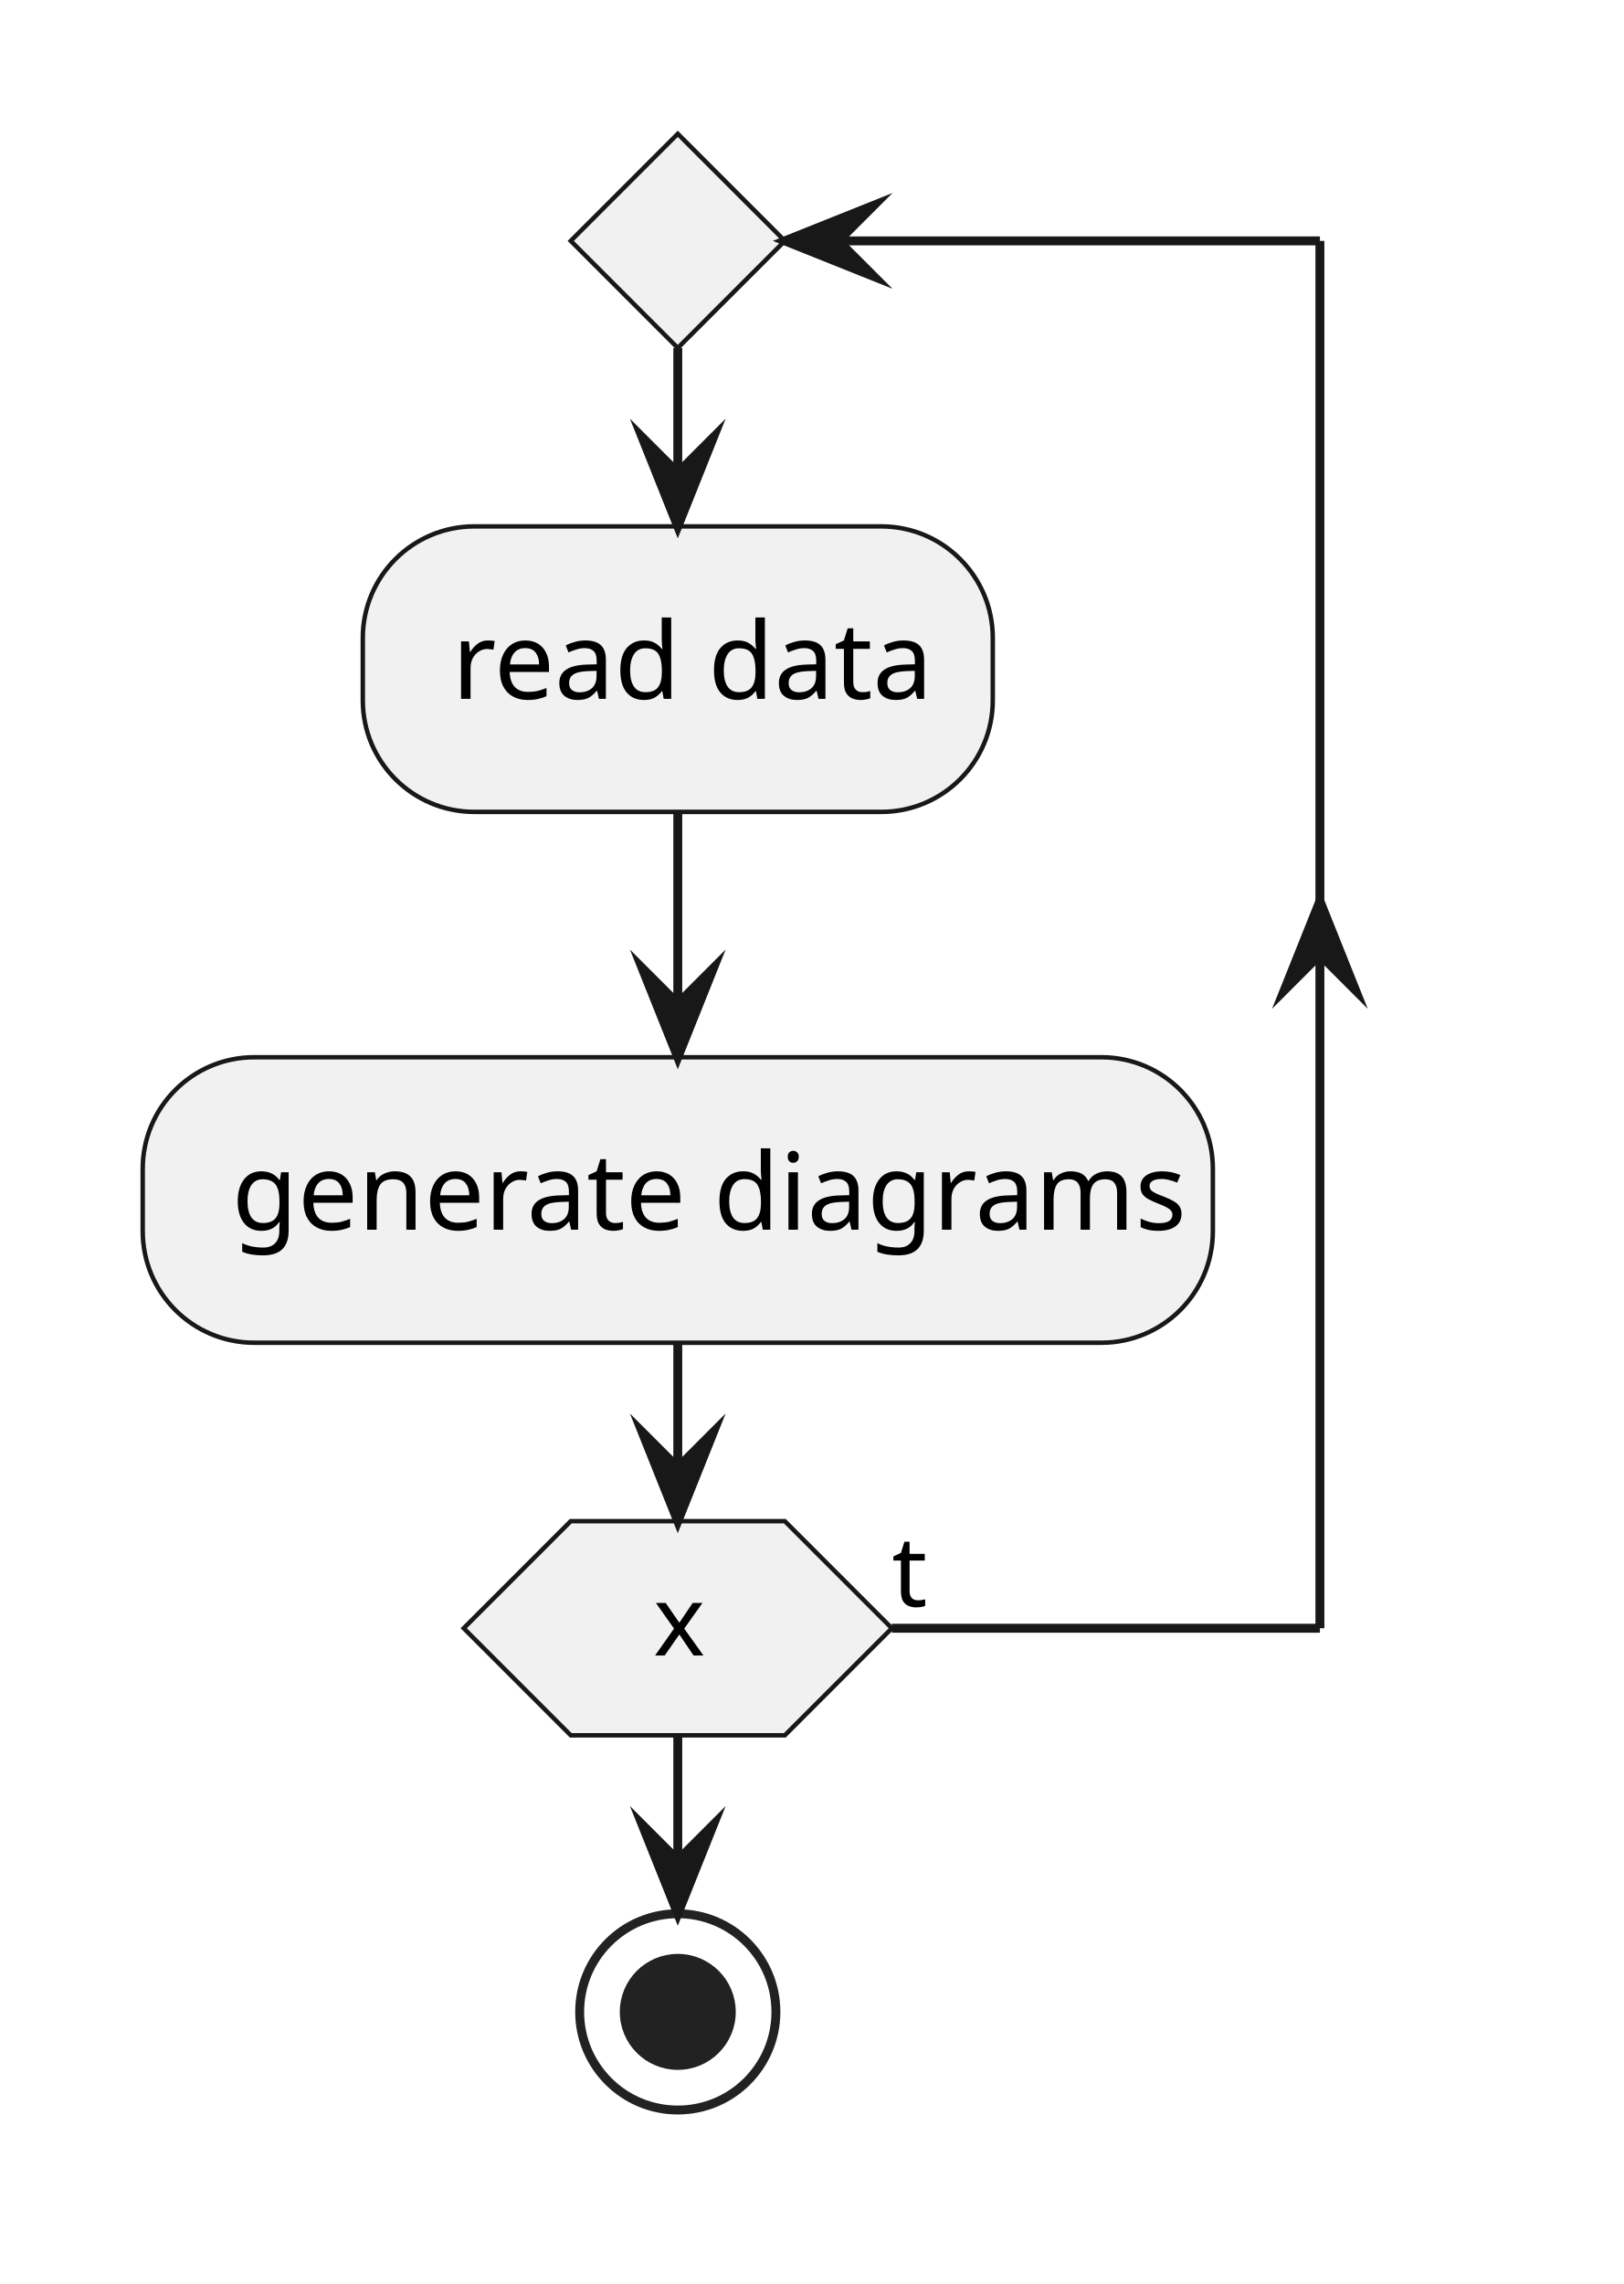
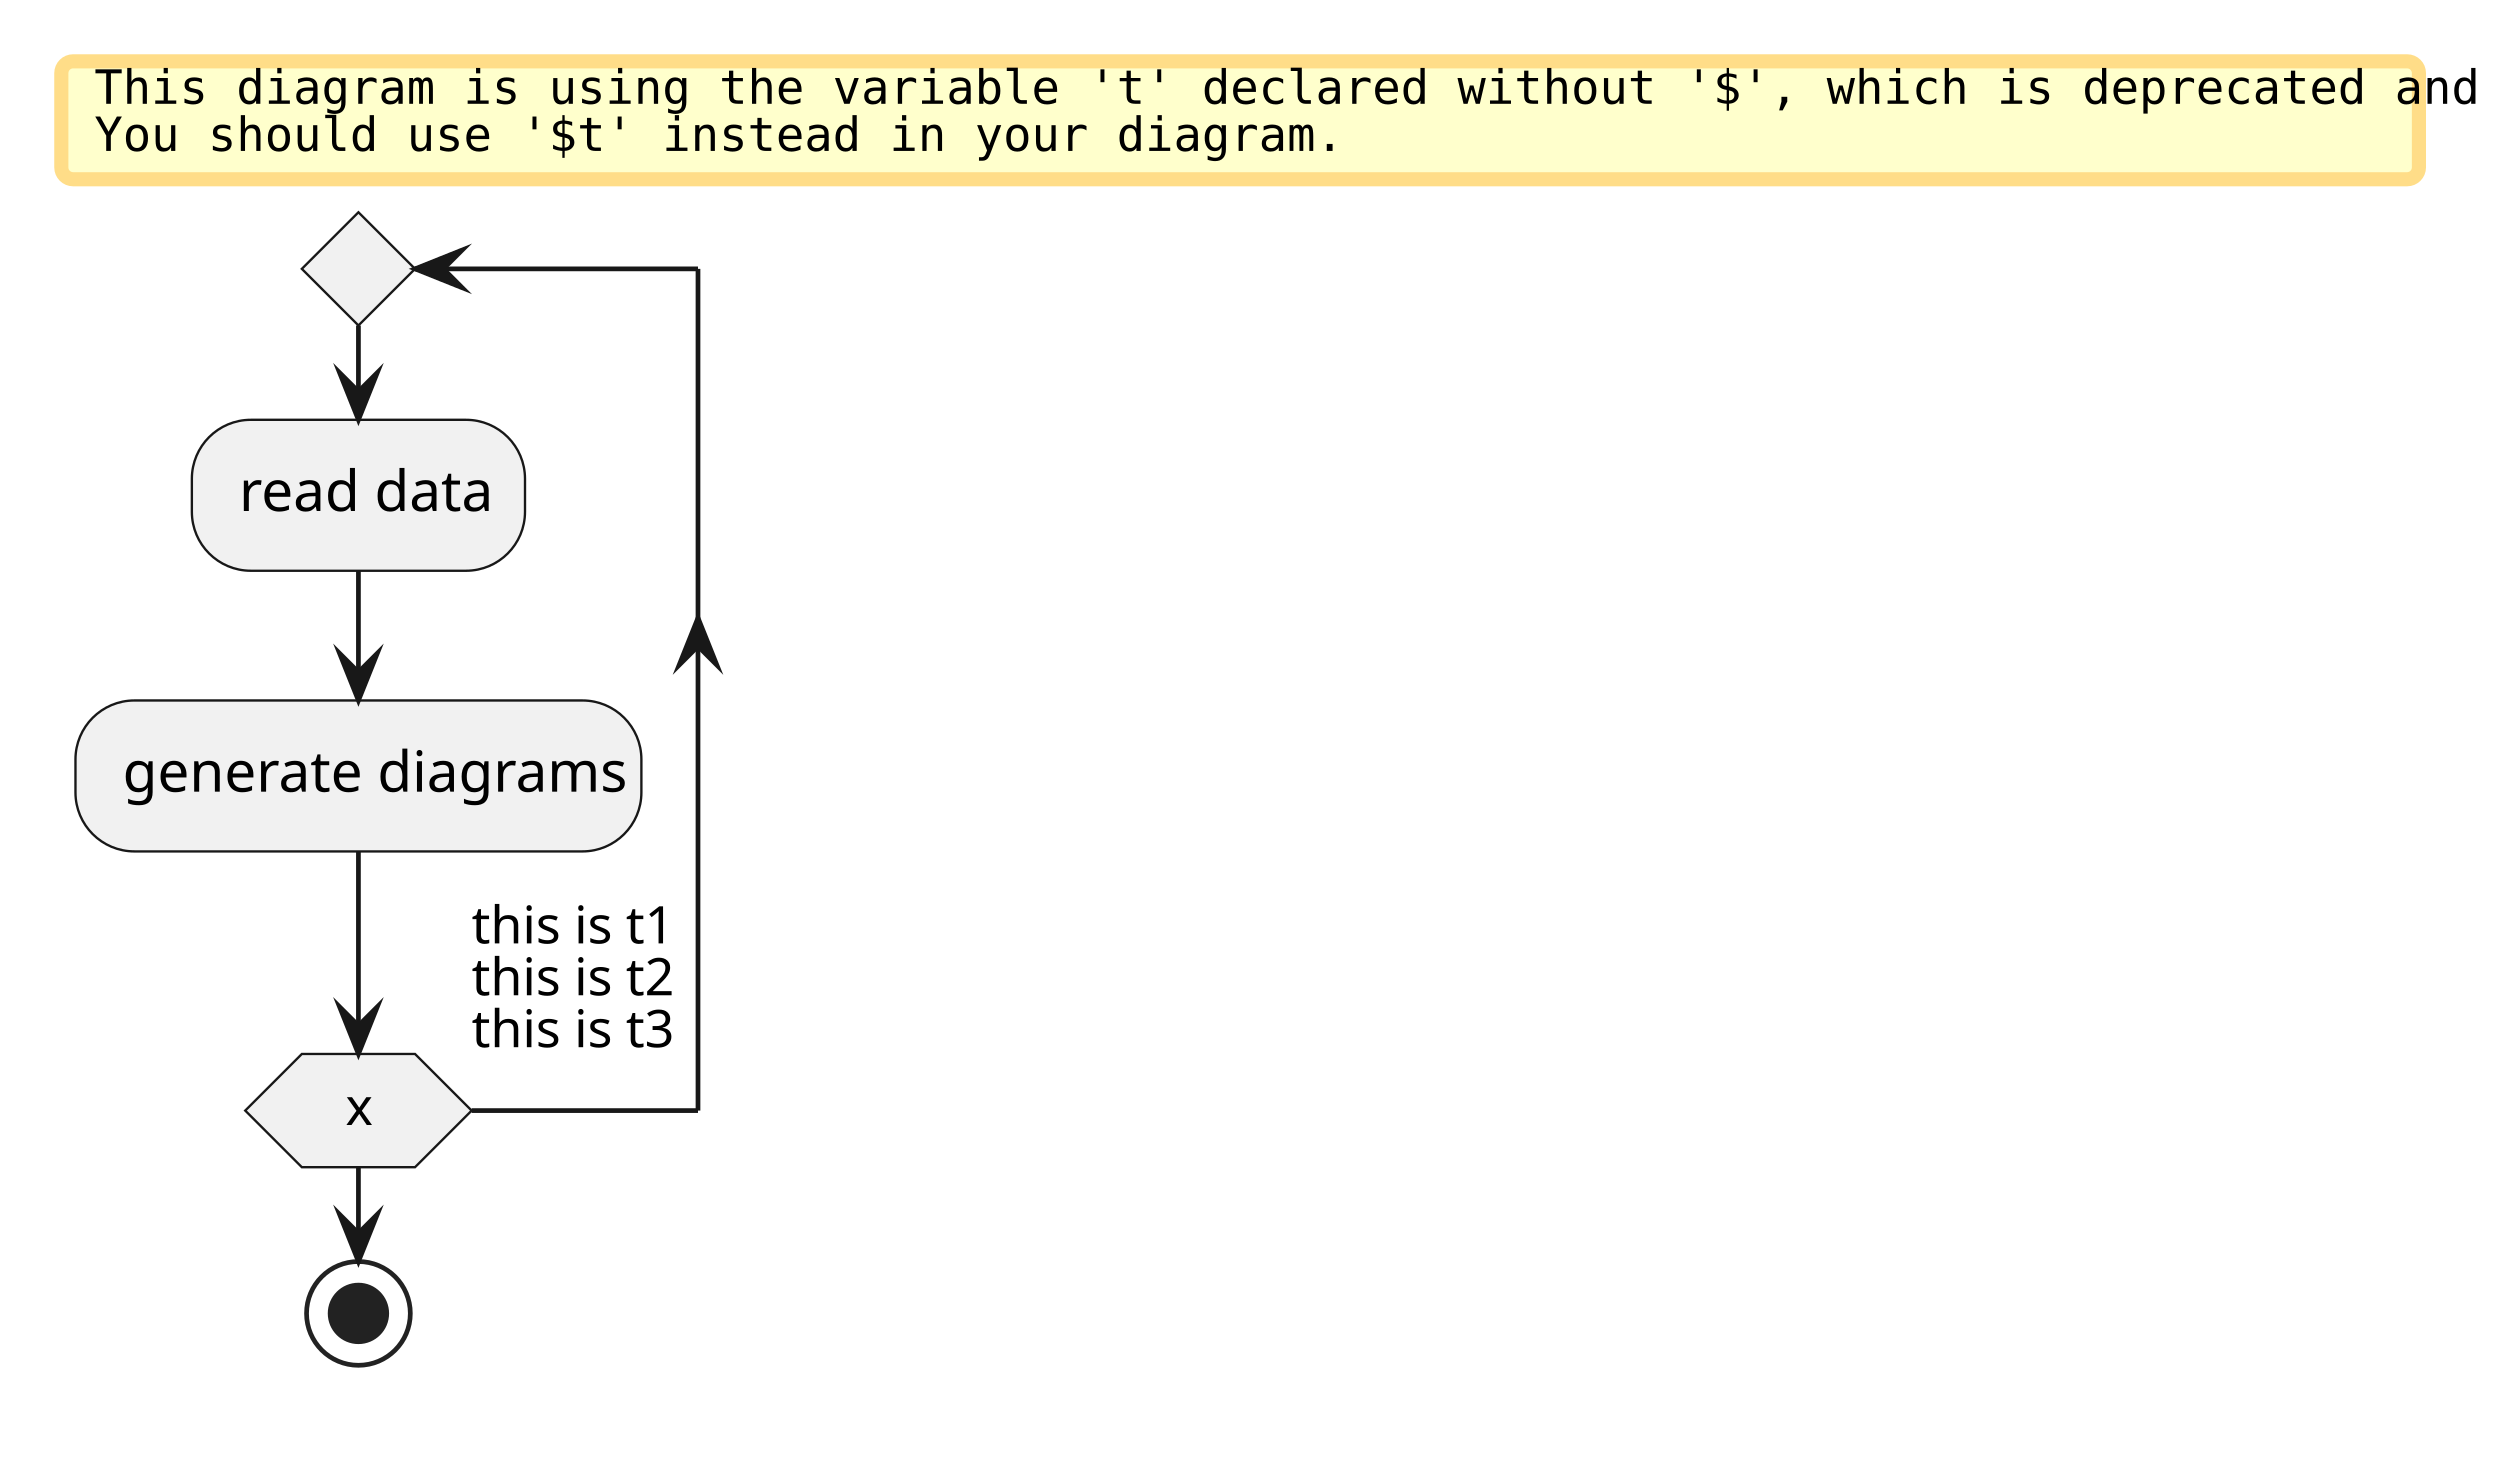
- <svg xmlns="http://www.w3.org/2000/svg" version="1.1" data-diagram-type="ACTIVITY" style="width:182px;height:256px;background:#FFFFFF;" width="182px" height="256px" viewBox="0 0 182 256" zoomAndPan="magnify" preserveAspectRatio="none" contentStyleType="text/css">
+ <svg xmlns="http://www.w3.org/2000/svg" version="1.1" data-diagram-type="ACTIVITY" style="width:530px;height:309px;background:#FFFFFF;" width="530px" height="309px" viewBox="0 0 530 309" zoomAndPan="magnify" preserveAspectRatio="none" contentStyleType="text/css">
  <defs />
  <g font-family="sans-serif" lengthAdjust="spacing">
-     <rect x="40.675" y="59" width="70.625" height="32" fill="#F1F1F1" style="stroke:#181818;stroke-width:0.5;" rx="12.5" ry="12.5" />
-     <text x="50.675" y="78.333" fill="#000" font-size="12" textLength="50.625">read data</text>
-     <rect x="16" y="118.5" width="119.975" height="32" fill="#F1F1F1" style="stroke:#181818;stroke-width:0.5;" rx="12.5" ry="12.5" />
-     <text x="26" y="137.833" fill="#000" font-size="12" textLength="99.975">generate diagrams</text>
-     <polygon points="75.987,15,87.987,27,75.987,39,63.987,27,75.987,15" fill="#F1F1F1" style="stroke:#181818;stroke-width:0.5;stroke-linejoin:miter;stroke-miterlimit:10;" />
-     <polygon points="63.987,170.5,87.987,170.5,99.987,182.5,87.987,194.5,63.987,194.5,51.987,182.5,63.987,170.5" fill="#F1F1F1" style="stroke:#181818;stroke-width:0.5;stroke-linejoin:miter;stroke-miterlimit:10;" />
-     <text x="73.237" y="185.556" fill="#000" font-size="11">x</text>
-     <text x="99.987" y="180.056" fill="#000" font-size="11">t</text>
-     <ellipse cx="75.987" cy="225.5" rx="11" ry="11" fill="none" style="stroke:#222;stroke-width:1;" />
-     <ellipse cx="75.987" cy="225.5" rx="6" ry="6" fill="#222" style="stroke:#222;stroke-width:1;" />
-     <line x1="75.987" y1="91" x2="75.987" y2="118.5" style="stroke:#181818;stroke-width:1;" />
-     <polygon points="71.987,108.5,75.987,118.5,79.987,108.5,75.987,112.5" fill="#181818" style="stroke:#181818;stroke-width:1;stroke-linejoin:miter;stroke-miterlimit:10;" />
-     <line x1="75.987" y1="39" x2="75.987" y2="59" style="stroke:#181818;stroke-width:1;" />
-     <polygon points="71.987,49,75.987,59,79.987,49,75.987,53" fill="#181818" style="stroke:#181818;stroke-width:1;stroke-linejoin:miter;stroke-miterlimit:10;" />
-     <line x1="99.987" y1="182.5" x2="147.975" y2="182.5" style="stroke:#181818;stroke-width:1;" />
-     <polygon points="143.975,111,147.975,101,151.975,111,147.975,107" fill="#181818" style="stroke:#181818;stroke-width:1;stroke-linejoin:miter;stroke-miterlimit:10;" />
-     <line x1="147.975" y1="27" x2="147.975" y2="182.5" style="stroke:#181818;stroke-width:1;" />
-     <line x1="147.975" y1="27" x2="87.987" y2="27" style="stroke:#181818;stroke-width:1;" />
-     <polygon points="97.987,23,87.987,27,97.987,31,93.987,27" fill="#181818" style="stroke:#181818;stroke-width:1;stroke-linejoin:miter;stroke-miterlimit:10;" />
-     <line x1="75.987" y1="150.5" x2="75.987" y2="170.5" style="stroke:#181818;stroke-width:1;" />
-     <polygon points="71.987,160.5,75.987,170.5,79.987,160.5,75.987,164.5" fill="#181818" style="stroke:#181818;stroke-width:1;stroke-linejoin:miter;stroke-miterlimit:10;" />
-     <line x1="75.987" y1="194.5" x2="75.987" y2="214.5" style="stroke:#181818;stroke-width:1;" />
-     <polygon points="71.987,204.5,75.987,214.5,79.987,204.5,75.987,208.5" fill="#181818" style="stroke:#181818;stroke-width:1;stroke-linejoin:miter;stroke-miterlimit:10;" />
+     <rect x="13" y="13" width="499.813" height="25" fill="#FFC" style="stroke:#FD8;stroke-width:3;" rx="2.5" ry="2.5" />
+     <text x="20" y="22" fill="#000" font-size="10" textLength="489.813" font-family="monospace">This diagram is using the variable 't' declared without '$', which is deprecated and will be removed in the future.</text>
+     <text x="20" y="32" fill="#000" font-size="10" textLength="193.25" font-family="monospace">You should use '$t' instead in your diagram.</text>
+     <rect x="40.675" y="89" width="70.625" height="32" fill="#F1F1F1" style="stroke:#181818;stroke-width:0.5;" rx="12.5" ry="12.5" />
+     <text x="50.675" y="108.333" fill="#000" font-size="12" textLength="50.625">read data</text>
+     <rect x="16" y="148.5" width="119.975" height="32" fill="#F1F1F1" style="stroke:#181818;stroke-width:0.5;" rx="12.5" ry="12.5" />
+     <text x="26" y="167.833" fill="#000" font-size="12" textLength="99.975">generate diagrams</text>
+     <polygon points="75.987,45,87.987,57,75.987,69,63.987,57,75.987,45" fill="#F1F1F1" style="stroke:#181818;stroke-width:0.5;stroke-linejoin:miter;stroke-miterlimit:10;" />
+     <polygon points="63.987,223.444,87.987,223.444,99.987,235.444,87.987,247.444,63.987,247.444,51.987,235.444,63.987,223.444" fill="#F1F1F1" style="stroke:#181818;stroke-width:0.5;stroke-linejoin:miter;stroke-miterlimit:10;" />
+     <text x="73.237" y="238.5" fill="#000" font-size="11">x</text>
+     <text x="99.987" y="200" fill="#000" font-size="11" textLength="40.287">this is t1</text>
+     <text x="99.987" y="211" fill="#000" font-size="11" textLength="40.287">this is t2</text>
+     <text x="99.987" y="222" fill="#000" font-size="11" textLength="40.287">this is t3</text>
+     <text x="99.987" y="233" fill="#000" font-size="11"> </text>
+     <ellipse cx="75.987" cy="278.444" rx="11" ry="11" fill="none" style="stroke:#222;stroke-width:1;" />
+     <ellipse cx="75.987" cy="278.444" rx="6" ry="6" fill="#222" style="stroke:#222;stroke-width:1;" />
+     <line x1="75.987" y1="121" x2="75.987" y2="148.5" style="stroke:#181818;stroke-width:1;" />
+     <polygon points="71.987,138.5,75.987,148.5,79.987,138.5,75.987,142.5" fill="#181818" style="stroke:#181818;stroke-width:1;stroke-linejoin:miter;stroke-miterlimit:10;" />
+     <line x1="75.987" y1="69" x2="75.987" y2="89" style="stroke:#181818;stroke-width:1;" />
+     <polygon points="71.987,79,75.987,89,79.987,79,75.987,83" fill="#181818" style="stroke:#181818;stroke-width:1;stroke-linejoin:miter;stroke-miterlimit:10;" />
+     <line x1="99.987" y1="235.444" x2="147.975" y2="235.444" style="stroke:#181818;stroke-width:1;" />
+     <polygon points="143.975,141,147.975,131,151.975,141,147.975,137" fill="#181818" style="stroke:#181818;stroke-width:1;stroke-linejoin:miter;stroke-miterlimit:10;" />
+     <line x1="147.975" y1="57" x2="147.975" y2="235.444" style="stroke:#181818;stroke-width:1;" />
+     <line x1="147.975" y1="57" x2="87.987" y2="57" style="stroke:#181818;stroke-width:1;" />
+     <polygon points="97.987,53,87.987,57,97.987,61,93.987,57" fill="#181818" style="stroke:#181818;stroke-width:1;stroke-linejoin:miter;stroke-miterlimit:10;" />
+     <line x1="75.987" y1="180.5" x2="75.987" y2="223.444" style="stroke:#181818;stroke-width:1;" />
+     <polygon points="71.987,213.444,75.987,223.444,79.987,213.444,75.987,217.444" fill="#181818" style="stroke:#181818;stroke-width:1;stroke-linejoin:miter;stroke-miterlimit:10;" />
+     <line x1="75.987" y1="247.444" x2="75.987" y2="267.444" style="stroke:#181818;stroke-width:1;" />
+     <polygon points="71.987,257.444,75.987,267.444,79.987,257.444,75.987,261.444" fill="#181818" style="stroke:#181818;stroke-width:1;stroke-linejoin:miter;stroke-miterlimit:10;" />
  </g>
</svg>
